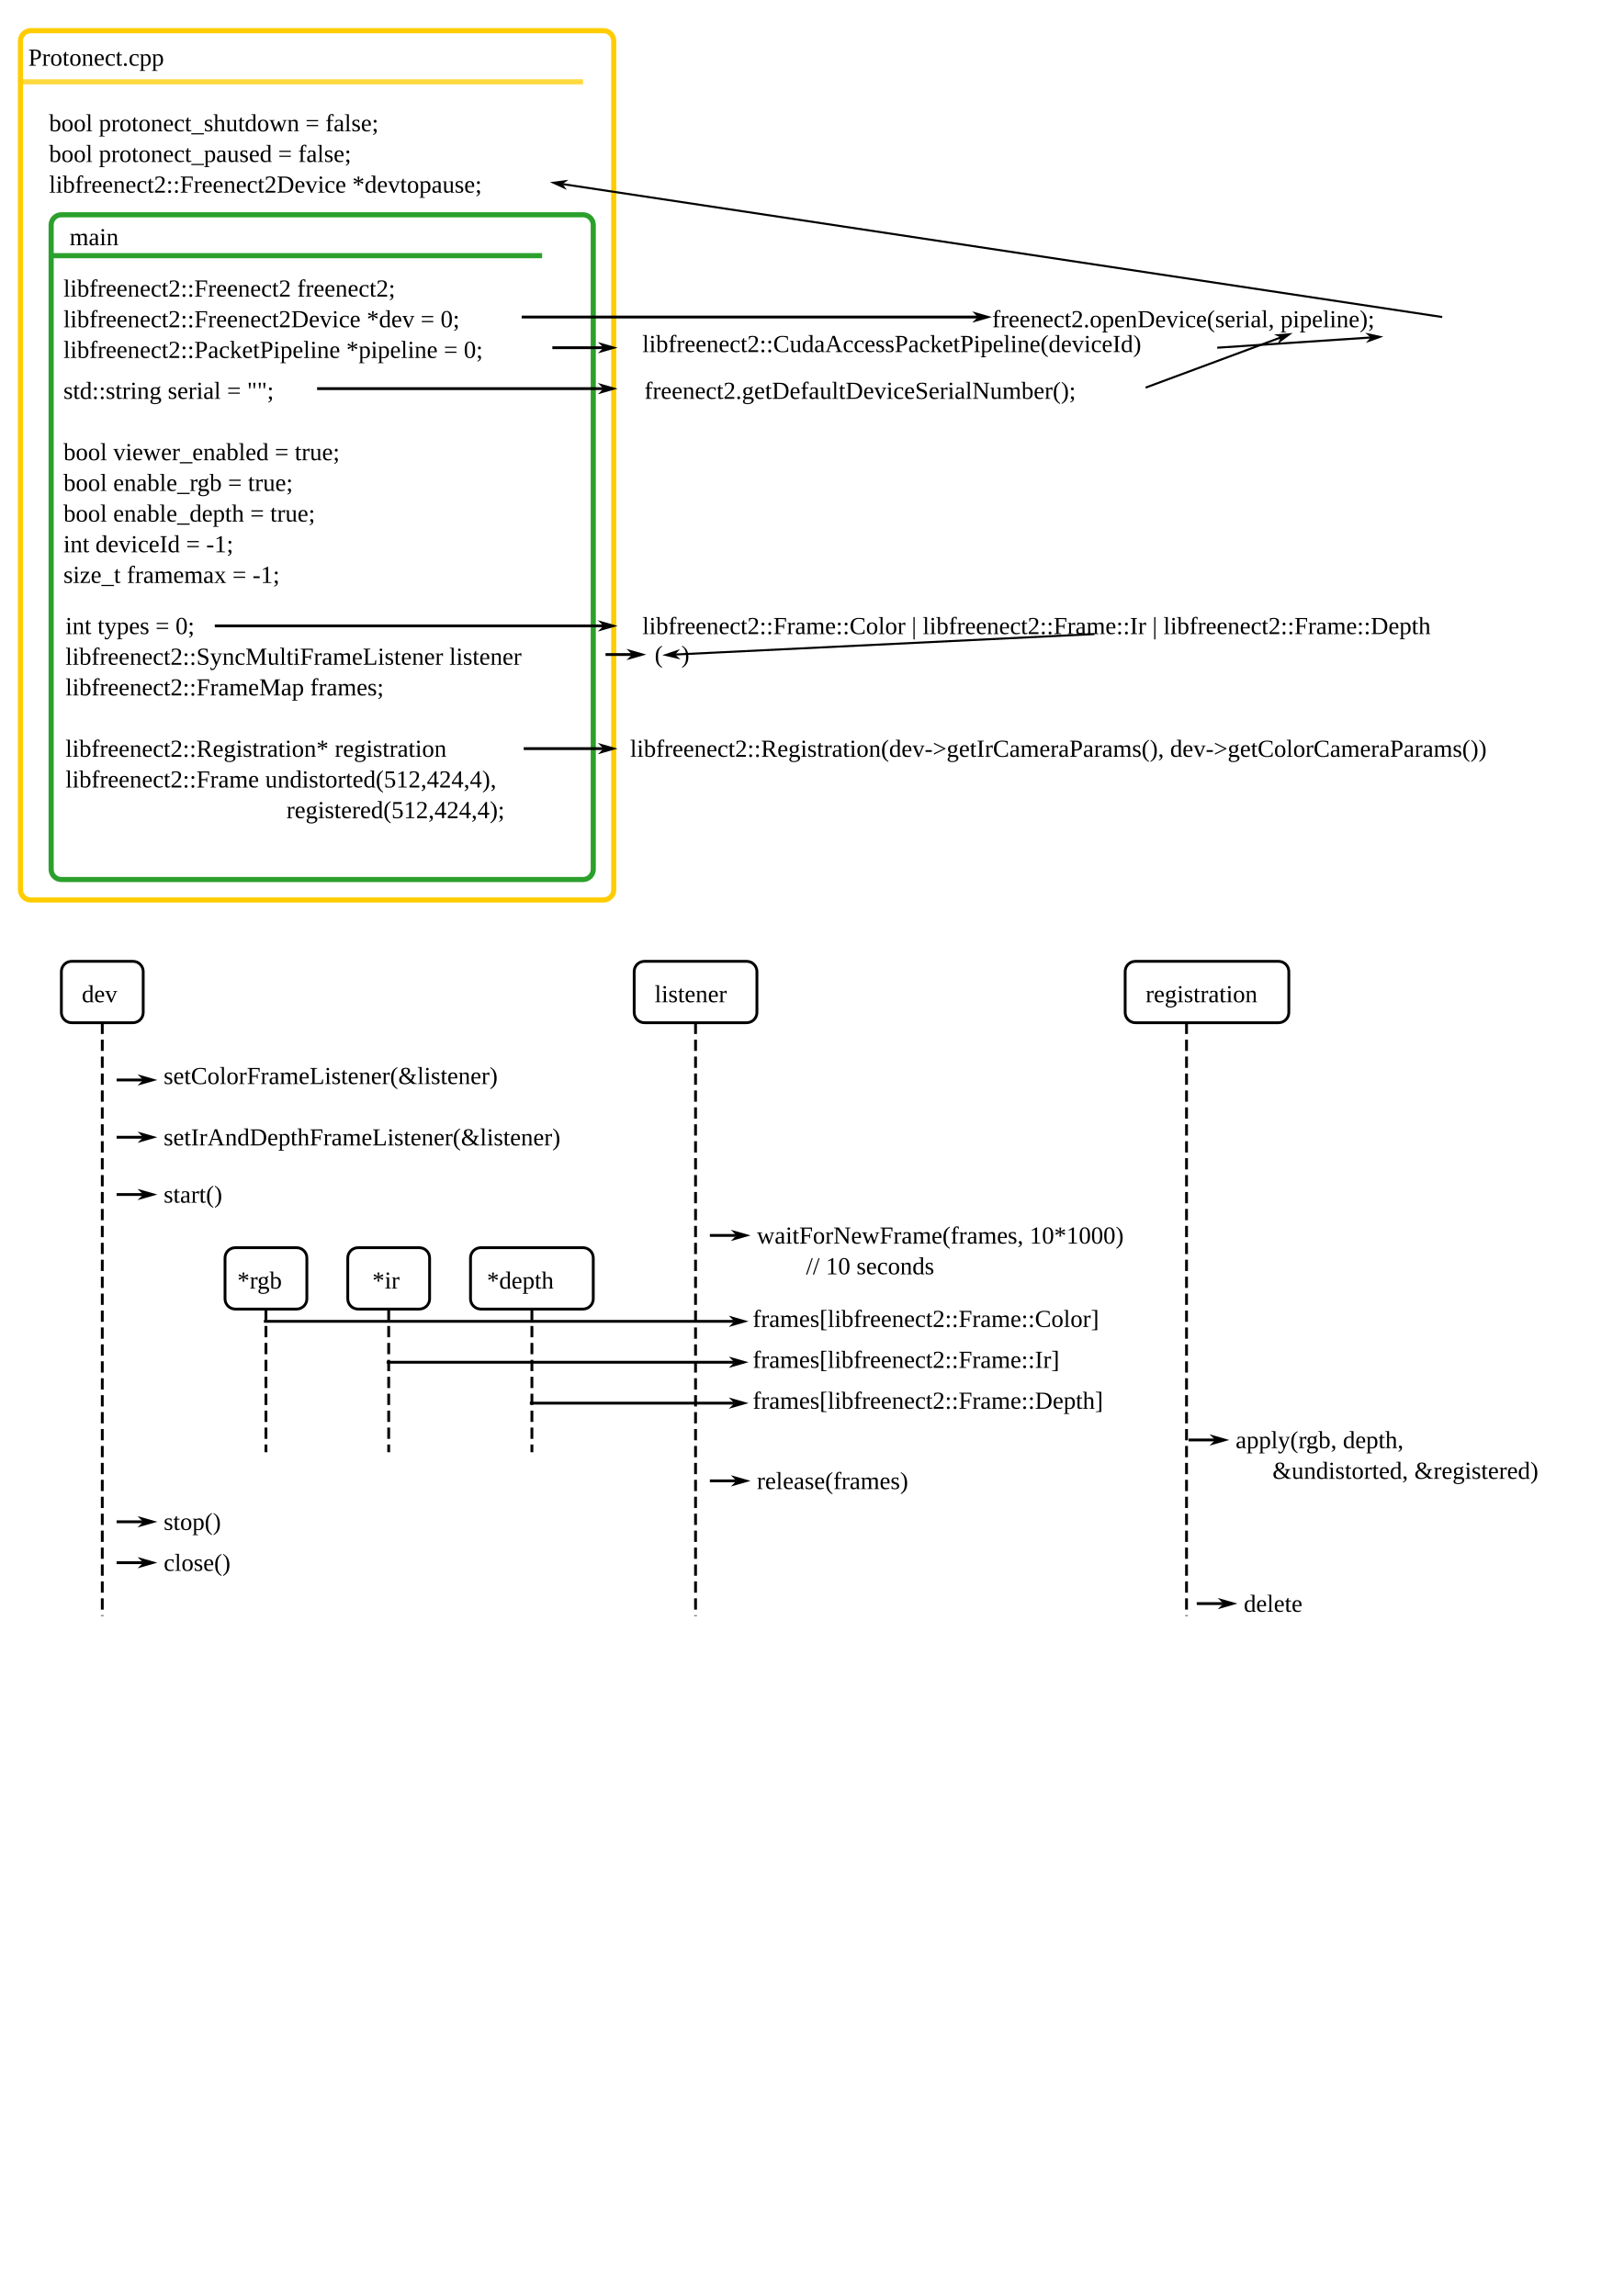
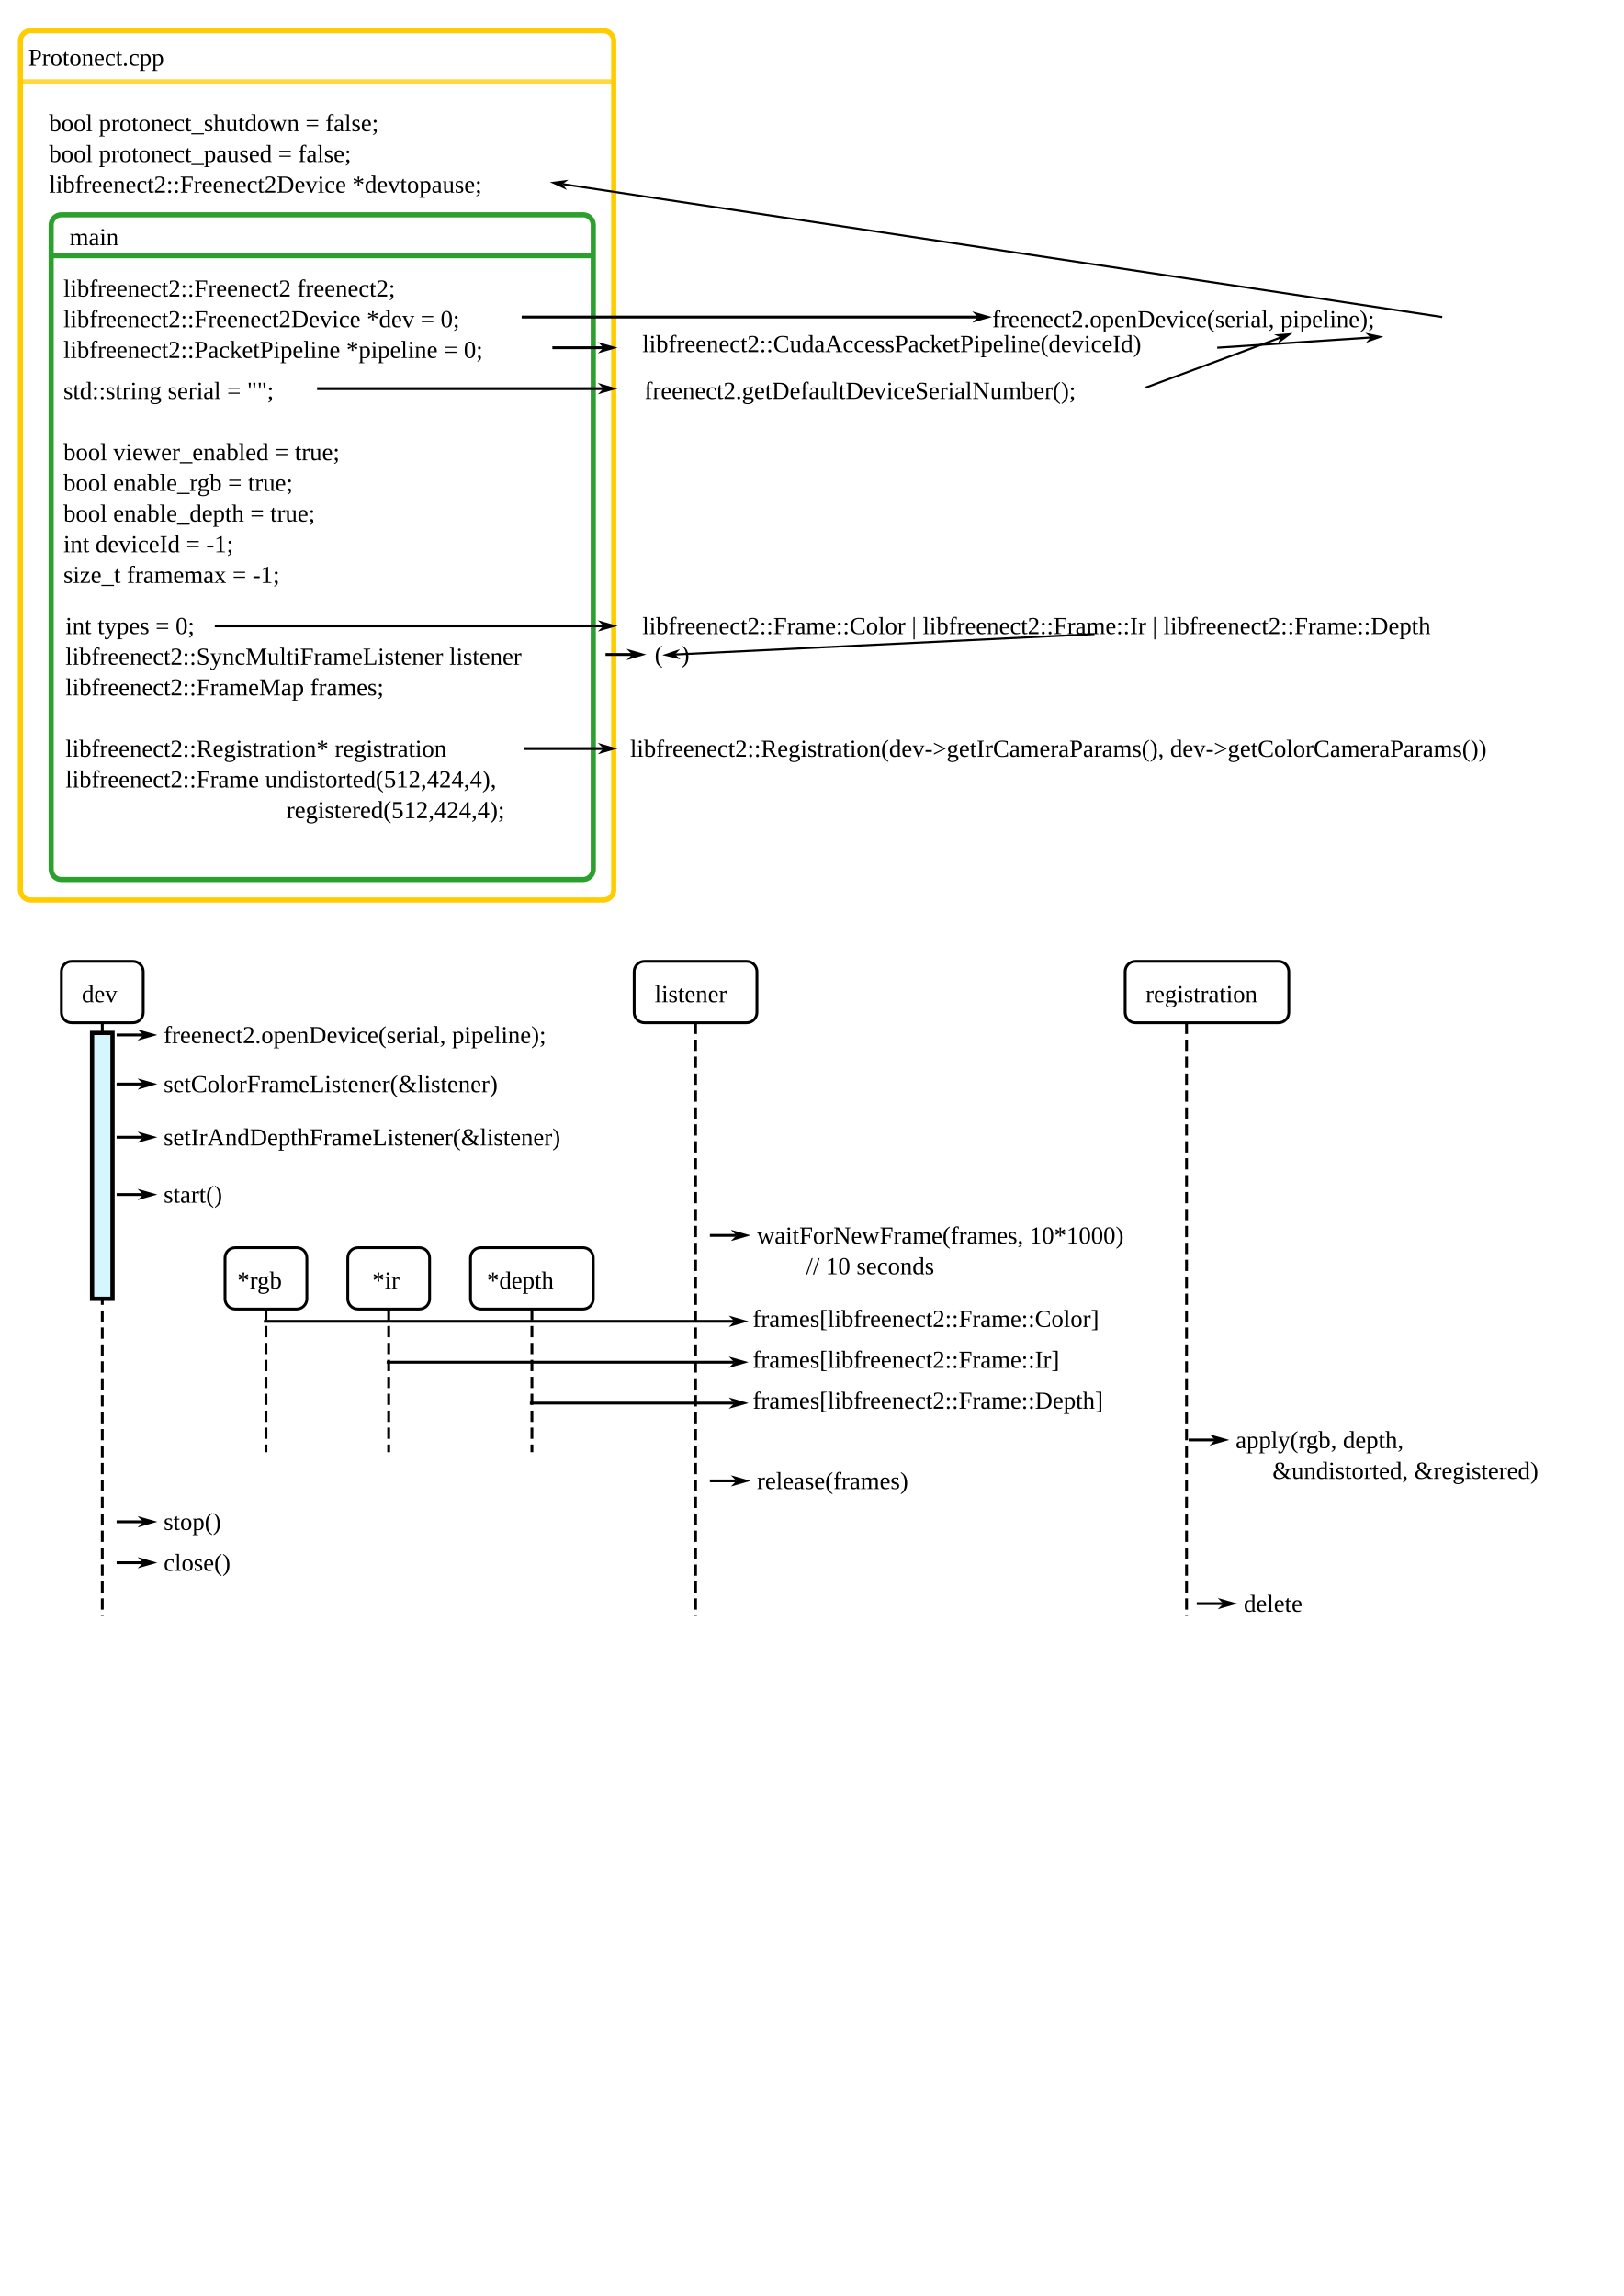
<svg xmlns="http://www.w3.org/2000/svg" width="210mm" height="297mm" viewBox="0 0 210 297" version="1.1" id="svg5">
  <defs id="defs2">
    <marker style="overflow:visible" id="marker22339" refX="0" refY="0" orient="auto-start-reverse" markerWidth="8.75" markerHeight="5" viewBox="0 0 8.75 5" preserveAspectRatio="xMidYMid">
      <path style="fill:context-stroke;fill-rule:evenodd;stroke:none" d="M 0,0 5,-5 -12.5,0 5,5 Z" id="path22337" transform="scale(-0.5)" />
    </marker>
    <marker style="overflow:visible" id="Arrow1L" refX="0" refY="0" orient="auto-start-reverse" markerWidth="7" markerHeight="4" viewBox="0 0 8.75 5" preserveAspectRatio="xMidYMid">
      <path style="fill:context-stroke;fill-rule:evenodd;stroke:none" d="M 0,0 5,-5 -12.5,0 5,5 Z" id="arrow1L" transform="scale(-0.5)" />
    </marker>
    <rect x="25" y="105" width="190" height="120" id="rect6525" />
  </defs>
  <g id="layer1">
    <text xml:space="preserve" style="font-size:3.175px;fill:#000000;stroke-width:0.365;stroke-opacity:0.929" x="8.467" y="82.021" id="text4956">
      <tspan id="tspan4954" style="stroke-width:0.365" x="8.467" y="82.021">int types = 0;</tspan>
      <tspan style="stroke-width:0.365" x="8.467" y="85.99" id="tspan8818">libfreenect2::SyncMultiFrameListener listener</tspan>
      <tspan style="stroke-width:0.365" x="8.467" y="89.958" id="tspan8820">libfreenect2::FrameMap frames;</tspan>
    </text>
    <text xml:space="preserve" style="font-size:3.175px;fill:#000000;fill-opacity:1;stroke:none;stroke-width:0.665;stroke-opacity:0.929" x="6.615" y="38.365" id="text9694">
      <tspan id="tspan9692" style="fill:#000000;fill-opacity:1;stroke:none;stroke-width:0.665;stroke-opacity:0.929" x="6.615" y="38.365">  libfreenect2::Freenect2 freenect2;</tspan>
      <tspan style="fill:#000000;fill-opacity:1;stroke:none;stroke-width:0.665;stroke-opacity:0.929" x="6.615" y="42.333" id="tspan9696">  libfreenect2::Freenect2Device *dev = 0;</tspan>
      <tspan style="fill:#000000;fill-opacity:1;stroke:none;stroke-width:0.665;stroke-opacity:0.929" x="6.615" y="46.302" id="tspan9698">  libfreenect2::PacketPipeline *pipeline = 0;</tspan>
    </text>
    <rect style="fill:none;stroke:#ffcc00;stroke-width:0.665" id="rect865" width="76.729" height="112.448" x="2.646" y="3.969" ry="1.323" />
    <rect style="fill:none;stroke:#2ca02c;stroke-width:0.665" id="rect6587" width="70.115" height="85.99" x="6.615" y="27.781" ry="1.323" />
    <text xml:space="preserve" style="font-size:3.175px;fill:#000000;stroke-width:0.265" x="3.661" y="8.498" id="text113">
      <tspan id="tspan111" style="stroke-width:0.265" x="3.661" y="8.498">Protonect.cpp</tspan>
    </text>
    <text xml:space="preserve" style="font-size:3.175px;fill:#000000;stroke-width:0.265" x="8.991" y="31.718" id="text117">
      <tspan id="tspan115" style="stroke-width:0.265" x="8.991" y="31.718">main</tspan>
    </text>
    <text xml:space="preserve" style="font-size:3.175px;fill:#000000;stroke-width:0.265" x="83.074" y="45.54" id="text264">
      <tspan id="tspan262" style="stroke-width:0.265" x="83.074" y="45.54">libfreenect2::CudaAccessPacketPipeline(deviceId)</tspan>
    </text>
    <path style="fill:#000000;stroke:#000000;stroke-width:0.365;stroke-dasharray:none;stroke-opacity:1;marker-end:url(#Arrow1L)" d="m 71.438,44.979 6.615,0" id="path320" />
    <text xml:space="preserve" style="font-size:3.175px;fill:#000000;stroke:none;stroke-width:0.665" x="6.345" y="16.981" id="text4045">
      <tspan id="tspan4043" style="fill:#000000;stroke:none;stroke-width:0.665" x="6.345" y="16.981">bool protonect_shutdown = false;</tspan>
      <tspan style="fill:#000000;stroke:none;stroke-width:0.665" x="6.345" y="20.95" id="tspan4887">bool protonect_paused = false;</tspan>
      <tspan style="fill:#000000;stroke:none;stroke-width:0.665" x="6.345" y="24.918" id="tspan5629">libfreenect2::Freenect2Device *devtopause;</tspan>
      <tspan style="fill:#000000;stroke:none;stroke-width:0.665" x="6.345" y="28.887" id="tspan4889" />
    </text>
    <text xml:space="preserve" transform="scale(0.2645833)" id="text6523" style="white-space:pre;shape-inside:url(#rect6525);display:inline;fill:#2ca02c;stroke:#2ca02c;stroke-width:2.513" />
-     <path style="fill:none;stroke:#ffcc00;stroke-width:0.665;stroke-opacity:0.753" d="m 2.646,10.583 72.76,0" id="path6786" />
-     <path style="fill:none;stroke:#2ca02c;stroke-width:0.665;stroke-opacity:1" d="m 6.615,33.073 63.5,10e-7" id="path7256" />
+     <path style="fill:none;stroke:#ffcc00;stroke-width:0.665;stroke-opacity:0.753" d="m 2.646,10.583 76.729,0" id="path6786" />
+     <path style="fill:none;stroke:#2ca02c;stroke-width:0.665;stroke-opacity:1" d="m 6.615,33.073 70.115,10e-7" id="path7256" />
    <text xml:space="preserve" style="font-size:3.175px;fill:#000000;fill-opacity:1;stroke:none;stroke-width:0.365;stroke-dasharray:none;stroke-opacity:0.929" x="6.615" y="51.594" id="text13099">
      <tspan id="tspan13097" style="stroke-width:0.365" x="6.615" y="51.594">  std::string serial = "";</tspan>
      <tspan style="stroke-width:0.365" x="6.615" y="55.562" id="tspan13101" />
      <tspan style="stroke-width:0.365" x="6.615" y="59.531" id="tspan13103">  bool viewer_enabled = true;</tspan>
      <tspan style="stroke-width:0.365" x="6.615" y="63.5" id="tspan13105">  bool enable_rgb = true;</tspan>
      <tspan style="stroke-width:0.365" x="6.615" y="67.469" id="tspan13107">  bool enable_depth = true;</tspan>
      <tspan style="stroke-width:0.365" x="6.615" y="71.438" id="tspan13109">  int deviceId = -1;</tspan>
      <tspan style="stroke-width:0.365" x="6.615" y="75.406" id="tspan13111">  size_t framemax = -1;</tspan>
    </text>
    <path style="fill:#000000;stroke:#000000;stroke-width:0.365;stroke-dasharray:none;stroke-opacity:1;marker-end:url(#Arrow1L)" d="M 41.01,50.271 H 78.052" id="path16211" />
    <text xml:space="preserve" style="font-size:3.175px;fill:#000000;fill-opacity:1;stroke:none;stroke-width:0.365;stroke-dasharray:none;stroke-opacity:0.929" x="83.344" y="51.594" id="text16959">
      <tspan id="tspan16957" style="stroke-width:0.365" x="83.344" y="51.594">freenect2.getDefaultDeviceSerialNumber();</tspan>
    </text>
    <path style="fill:#000000;stroke:#000000;stroke-width:0.365;stroke-dasharray:none;stroke-opacity:1;marker-end:url(#Arrow1L)" d="m 67.469,41.01 h 59.002" id="path21434" />
    <text xml:space="preserve" style="font-size:3.175px;fill:#000000;fill-opacity:1;stroke:none;stroke-width:0.365;stroke-dasharray:none;stroke-opacity:0.929" x="128.323" y="42.333" id="text22182">
      <tspan id="tspan22180" style="stroke-width:0.365" x="128.323" y="42.333">freenect2.openDevice(serial, pipeline);</tspan>
    </text>
    <path style="fill:#000000;stroke:#000000;stroke-width:0.365;stroke-dasharray:none;stroke-opacity:1;marker-end:url(#Arrow1L)" d="m 78.317,84.667 h 3.44" id="path22230" />
    <path style="fill:none;fill-rule:evenodd;stroke:#000000;stroke-width:0.265px;stroke-linecap:butt;stroke-linejoin:miter;stroke-opacity:1;marker-end:url(#marker22339)" d="M 157.427,44.979 177.271,43.656" id="path22335" />
    <path style="fill:none;fill-rule:evenodd;stroke:#000000;stroke-width:0.265px;stroke-linecap:butt;stroke-linejoin:miter;stroke-opacity:1;marker-end:url(#marker22339)" d="M 148.17,50.139 165.629,43.656" id="path22419" />
    <path style="fill:none;fill-rule:evenodd;stroke:#000000;stroke-width:0.265px;stroke-linecap:butt;stroke-linejoin:miter;stroke-opacity:1;marker-end:url(#marker22339)" d="M 186.531,41.01 72.76,23.812" id="path3351" />
    <text xml:space="preserve" style="font-size:3.175px;fill:#000000;stroke-width:0.365;stroke-opacity:0.929" x="83.079" y="82.021" id="text6510">
      <tspan id="tspan6508" style="stroke-width:0.365" x="83.079" y="82.021">libfreenect2::Frame::Color | libfreenect2::Frame::Ir | libfreenect2::Frame::Depth </tspan>
    </text>
    <path style="fill:#000000;stroke:#000000;stroke-width:0.365;stroke-dasharray:none;stroke-opacity:1;marker-end:url(#Arrow1L)" d="M 27.781,80.963 H 78.052" id="path8012" />
    <text xml:space="preserve" style="font-size:3.175px;fill:#000000;stroke-width:0.365;stroke-opacity:0.929" x="84.667" y="85.725" id="text9630">
      <tspan id="tspan9628" style="stroke-width:0.365" x="84.667" y="85.725">(   )</tspan>
    </text>
    <path style="fill:none;fill-rule:evenodd;stroke:#000000;stroke-width:0.265px;stroke-linecap:butt;stroke-linejoin:miter;stroke-opacity:1;marker-end:url(#marker22339)" d="M 141.552,82.021 87.312,84.667" id="path9632" />
    <text xml:space="preserve" style="font-size:3.175px;fill:#000000;stroke-width:0.365;stroke-opacity:0.929" x="10.583" y="129.646" id="text10445">
      <tspan id="tspan10443" style="stroke-width:0.365" x="10.583" y="129.646">dev</tspan>
    </text>
-     <text xml:space="preserve" style="font-size:3.175px;fill:#000000;stroke-width:0.365;stroke-opacity:0.929" x="21.167" y="140.229" id="text11199">
-       <tspan id="tspan11197" style="stroke-width:0.365" x="21.167" y="140.229">setColorFrameListener(&amp;listener)</tspan>
+     <text xml:space="preserve" style="font-size:3.175px;fill:#000000;stroke-width:0.365;stroke-opacity:0.929" x="21.167" y="141.287" id="text11199">
+       <tspan id="tspan11197" style="stroke-width:0.365" x="21.167" y="141.287">setColorFrameListener(&amp;listener)</tspan>
    </text>
    <text xml:space="preserve" style="font-size:3.175px;fill:#000000;stroke-width:0.365;stroke-opacity:0.929" x="21.167" y="148.167" id="text11953">
      <tspan id="tspan11951" style="stroke-width:0.365" x="21.167" y="148.167">setIrAndDepthFrameListener(&amp;listener)</tspan>
    </text>
    <path style="fill:#000000;stroke-width:0.365;stroke-opacity:1;stroke:#000000;stroke-dasharray:1.46,0.73;stroke-dashoffset:0" d="m 13.229,132.292 v 76.729" id="path13574" />
    <rect style="fill:none;stroke:#000000;stroke-width:0.365;stroke-dasharray:none;stroke-dashoffset:0;stroke-opacity:1" id="rect13748" width="10.583" height="7.938" x="7.938" y="124.354" ry="1.323" />
-     <path style="fill:#000000;stroke:#000000;stroke-width:0.365;stroke-dasharray:none;stroke-opacity:1;marker-end:url(#Arrow1L)" d="m 15.081,139.7 h 3.44" id="path13817" />
+     <path style="fill:#000000;stroke:#000000;stroke-width:0.365;stroke-dasharray:none;stroke-opacity:1;marker-end:url(#Arrow1L)" d="m 15.081,140.229 h 3.44" id="path13817" />
    <path style="fill:#000000;stroke:#000000;stroke-width:0.365;stroke-dasharray:none;stroke-opacity:1;marker-end:url(#Arrow1L)" d="m 15.081,147.108 h 3.44" id="path13819" />
    <text xml:space="preserve" style="font-size:3.175px;fill:#000000;fill-opacity:1;stroke:none;stroke-width:0.365;stroke-dasharray:none;stroke-dashoffset:0;stroke-opacity:1" x="21.167" y="155.575" id="text14694">
      <tspan id="tspan14692" style="fill:#000000;fill-opacity:1;stroke:none;stroke-width:0.365" x="21.167" y="155.575">start()</tspan>
    </text>
    <path style="fill:#000000;stroke:#000000;stroke-width:0.365;stroke-dasharray:none;stroke-opacity:1;marker-end:url(#Arrow1L)" d="m 15.081,154.517 h 3.44" id="path14746" />
    <text xml:space="preserve" style="font-size:3.175px;fill:#000000;stroke-width:0.365;stroke-opacity:0.929" x="8.467" y="97.896" id="text373">
      <tspan style="stroke-width:0.365" x="8.467" y="97.896" id="tspan369">libfreenect2::Registration* registration</tspan>
      <tspan style="stroke-width:0.365" x="8.467" y="101.865" id="tspan371">libfreenect2::Frame undistorted(512,424,4),</tspan>
      <tspan style="stroke-width:0.365" x="8.467" y="105.833" id="tspan429">                                    registered(512,424,4);</tspan>
    </text>
    <text xml:space="preserve" style="font-size:3.175px;fill:#000000;stroke-width:0.365;stroke-opacity:0.929" x="81.492" y="97.896" id="text483">
      <tspan id="tspan481" style="stroke-width:0.365" x="81.492" y="97.896">libfreenect2::Registration(dev-&gt;getIrCameraParams(), dev-&gt;getColorCameraParams())</tspan>
    </text>
    <path style="fill:#000000;stroke:#000000;stroke-width:0.365;stroke-dasharray:none;stroke-opacity:1;marker-end:url(#Arrow1L)" d="m 67.733,96.838 h 10.319" id="path485" />
    <text xml:space="preserve" style="font-size:3.175px;fill:#000000;stroke-width:0.365;stroke-opacity:0.929" x="84.667" y="129.646" id="text664">
      <tspan id="tspan662" style="stroke-width:0.365" x="84.667" y="129.646">listener</tspan>
    </text>
    <rect style="fill:none;stroke:#000000;stroke-width:0.365;stroke-dasharray:none;stroke-dashoffset:0;stroke-opacity:1" id="rect666" width="15.875" height="7.938" x="82.021" y="124.354" ry="1.323" />
    <path style="fill:#000000;stroke:#000000;stroke-width:0.365;stroke-dasharray:1.46, 0.73;stroke-dashoffset:0;stroke-opacity:1" d="m 89.958,132.292 v 76.729" id="path668" />
    <text xml:space="preserve" style="font-size:3.175px;fill:#000000;fill-opacity:1;stroke:none;stroke-width:0.365;stroke-dasharray:none;stroke-dashoffset:0;stroke-opacity:1" x="97.896" y="160.867" id="text672">
      <tspan id="tspan670" style="fill:#000000;fill-opacity:1;stroke:none;stroke-width:0.365" x="97.896" y="160.867">waitForNewFrame(frames, 10*1000)</tspan>
      <tspan style="fill:#000000;fill-opacity:1;stroke:none;stroke-width:0.365" x="97.896" y="164.835" id="tspan1064">        // 10 seconds</tspan>
    </text>
    <path style="fill:#000000;stroke:#000000;stroke-width:0.365;stroke-dasharray:none;stroke-opacity:1;marker-end:url(#Arrow1L)" d="m 91.81,159.808 h 3.44" id="path674" />
    <text xml:space="preserve" style="font-size:3.175px;fill:#000000;fill-opacity:1;stroke:none;stroke-width:0.365;stroke-dasharray:none;stroke-dashoffset:0;stroke-opacity:1" x="97.896" y="192.617" id="text850">
      <tspan id="tspan848" style="fill:#000000;fill-opacity:1;stroke:none;stroke-width:0.365" x="97.896" y="192.617">release(frames)</tspan>
    </text>
    <path style="fill:#000000;stroke:#000000;stroke-width:0.365;stroke-dasharray:none;stroke-opacity:1;marker-end:url(#Arrow1L)" d="m 91.81,191.558 h 3.44" id="path852" />
    <text xml:space="preserve" style="font-size:3.175px;fill:#000000;fill-opacity:1;stroke:none;stroke-width:0.365;stroke-dasharray:none;stroke-dashoffset:0;stroke-opacity:1" x="21.167" y="197.908" id="text945">
      <tspan id="tspan943" style="fill:#000000;fill-opacity:1;stroke:none;stroke-width:0.365" x="21.167" y="197.908">stop()</tspan>
    </text>
    <path style="fill:#000000;stroke:#000000;stroke-width:0.365;stroke-dasharray:none;stroke-opacity:1;marker-end:url(#Arrow1L)" d="m 15.081,196.85 h 3.44" id="path947" />
    <text xml:space="preserve" style="font-size:3.175px;fill:#000000;fill-opacity:1;stroke:none;stroke-width:0.365;stroke-dasharray:none;stroke-dashoffset:0;stroke-opacity:1" x="21.167" y="203.2" id="text951">
      <tspan id="tspan949" style="fill:#000000;fill-opacity:1;stroke:none;stroke-width:0.365" x="21.167" y="203.2">close()</tspan>
    </text>
    <path style="fill:#000000;stroke:#000000;stroke-width:0.365;stroke-dasharray:none;stroke-opacity:1;marker-end:url(#Arrow1L)" d="m 15.081,202.142 h 3.44" id="path953" />
    <text xml:space="preserve" style="font-size:3.175px;fill:#000000;stroke-width:0.365;stroke-opacity:0.929" x="148.167" y="129.646" id="text1052">
      <tspan id="tspan1050" style="stroke-width:0.365" x="148.167" y="129.646">registration</tspan>
    </text>
    <rect style="fill:none;stroke:#000000;stroke-width:0.365;stroke-dasharray:none;stroke-dashoffset:0;stroke-opacity:1" id="rect1054" width="21.167" height="7.938" x="145.521" y="124.354" ry="1.323" />
    <path style="fill:#000000;stroke:#000000;stroke-width:0.365;stroke-dasharray:1.46, 0.73;stroke-dashoffset:0;stroke-opacity:1" d="m 153.458,132.292 v 76.729" id="path1056" />
    <text xml:space="preserve" style="font-size:3.175px;fill:#000000;fill-opacity:1;stroke:none;stroke-width:0.365;stroke-dasharray:none;stroke-dashoffset:0;stroke-opacity:1" x="160.867" y="208.492" id="text1060">
      <tspan id="tspan1058" style="fill:#000000;fill-opacity:1;stroke:none;stroke-width:0.365" x="160.867" y="208.492">delete</tspan>
    </text>
    <path style="fill:#000000;stroke:#000000;stroke-width:0.365;stroke-dasharray:none;stroke-opacity:1;marker-end:url(#Arrow1L)" d="m 154.781,207.433 h 3.44" id="path1062" />
    <text xml:space="preserve" style="font-size:3.175px;fill:#000000;stroke-width:0.365;stroke-opacity:0.929" x="30.692" y="166.688" id="text1068">
      <tspan id="tspan1066" style="stroke-width:0.365" x="30.692" y="166.688">*rgb</tspan>
    </text>
    <rect style="fill:none;stroke:#000000;stroke-width:0.365;stroke-dasharray:none;stroke-dashoffset:0;stroke-opacity:1" id="rect1070" width="10.583" height="7.938" x="29.104" y="161.396" ry="1.323" />
    <text xml:space="preserve" style="font-size:3.175px;fill:#000000;stroke-width:0.365;stroke-opacity:0.929" x="48.154" y="166.688" id="text1074">
      <tspan id="tspan1072" style="stroke-width:0.365" x="48.154" y="166.688">*ir</tspan>
    </text>
    <rect style="fill:none;stroke:#000000;stroke-width:0.365;stroke-dasharray:none;stroke-dashoffset:0;stroke-opacity:1" id="rect1076" width="10.583" height="7.938" x="44.979" y="161.396" ry="1.323" />
    <text xml:space="preserve" style="font-size:3.175px;fill:#000000;stroke-width:0.365;stroke-opacity:0.929" x="62.971" y="166.688" id="text1080">
      <tspan id="tspan1078" style="stroke-width:0.365" x="62.971" y="166.688">*depth</tspan>
    </text>
    <rect style="fill:none;stroke:#000000;stroke-width:0.365;stroke-dasharray:none;stroke-dashoffset:0;stroke-opacity:1" id="rect1082" width="15.875" height="7.938" x="60.854" y="161.396" ry="1.323" />
    <path style="fill:#000000;stroke:#000000;stroke-width:0.365;stroke-dasharray:1.46, 0.73;stroke-dashoffset:0;stroke-opacity:1" d="m 34.396,169.333 v 18.521" id="path1196" />
    <path style="fill:#000000;stroke:#000000;stroke-width:0.365;stroke-dasharray:1.46, 0.73;stroke-dashoffset:0;stroke-opacity:1" d="m 50.271,169.333 v 18.521" id="path1198" />
    <path style="fill:#000000;stroke:#000000;stroke-width:0.365;stroke-dasharray:1.46, 0.73;stroke-dashoffset:0;stroke-opacity:1" d="m 68.792,169.333 v 18.521" id="path1200" />
    <text xml:space="preserve" style="font-size:3.175px;fill:#000000;fill-opacity:1;stroke:none;stroke-width:0.365;stroke-dasharray:none;stroke-dashoffset:0;stroke-opacity:1" x="97.353" y="171.649" id="text1319">
      <tspan id="tspan1317" style="fill:#000000;fill-opacity:1;stroke:none;stroke-width:0.365" x="97.353" y="171.649">frames[libfreenect2::Frame::Color]</tspan>
    </text>
    <text xml:space="preserve" style="font-size:3.175px;fill:#000000;fill-opacity:1;stroke:none;stroke-width:0.365;stroke-dasharray:none;stroke-dashoffset:0;stroke-opacity:1" x="97.353" y="176.94" id="text1323">
      <tspan id="tspan1321" style="fill:#000000;fill-opacity:1;stroke:none;stroke-width:0.365" x="97.353" y="176.94">frames[libfreenect2::Frame::Ir]</tspan>
    </text>
    <text xml:space="preserve" style="font-size:3.175px;fill:#000000;fill-opacity:1;stroke:none;stroke-width:0.365;stroke-dasharray:none;stroke-dashoffset:0;stroke-opacity:1" x="97.353" y="182.232" id="text1327">
      <tspan id="tspan1325" style="fill:#000000;fill-opacity:1;stroke:none;stroke-width:0.365" x="97.353" y="182.232">frames[libfreenect2::Frame::Depth]</tspan>
    </text>
    <text xml:space="preserve" style="font-size:3.175px;fill:#000000;fill-opacity:1;stroke:none;stroke-width:0.365;stroke-dasharray:none;stroke-dashoffset:0;stroke-opacity:1" x="159.808" y="187.325" id="text1452">
      <tspan id="tspan1450" style="fill:#000000;fill-opacity:1;stroke:none;stroke-width:0.365" x="159.808" y="187.325">apply(rgb, depth,</tspan>
      <tspan style="fill:#000000;fill-opacity:1;stroke:none;stroke-width:0.365" x="159.808" y="191.294" id="tspan1460">      &amp;undistorted, &amp;registered)</tspan>
    </text>
    <path style="fill:#000000;stroke:#000000;stroke-width:0.365;stroke-dasharray:none;stroke-opacity:1;marker-end:url(#Arrow1L)" d="M 34.131,170.921 H 94.985" id="path1454" />
    <path style="fill:#000000;stroke:#000000;stroke-width:0.365;stroke-dasharray:none;stroke-opacity:1;marker-end:url(#Arrow1L)" d="M 50.006,176.213 H 94.985" id="path1456" />
    <path style="fill:#000000;stroke:#000000;stroke-width:0.365;stroke-dasharray:none;stroke-opacity:1;marker-end:url(#Arrow1L)" d="M 68.527,181.504 H 94.985" id="path1458" />
    <path style="fill:#000000;stroke:#000000;stroke-width:0.365;stroke-dasharray:none;stroke-opacity:1;marker-end:url(#Arrow1L)" d="m 153.723,186.267 h 3.44" id="path1462" />
+     <text xml:space="preserve" style="font-size:3.175px;fill:#000000;stroke-width:0.365;stroke-opacity:0.929" x="21.167" y="134.938" id="text425">
+       <tspan id="tspan423" style="stroke-width:0.365" x="21.167" y="134.938">freenect2.openDevice(serial, pipeline);</tspan>
+     </text>
+     <path style="fill:#000000;stroke:#000000;stroke-width:0.365;stroke-dasharray:none;stroke-opacity:1;marker-end:url(#Arrow1L)" d="m 15.081,133.879 h 3.44" id="path427" />
+     <rect style="fill:#d5f6ff;fill-opacity:1;stroke:#000000;stroke-width:0.55;stroke-opacity:1;paint-order:markers fill stroke" id="rect7553" width="2.646" height="34.396" x="11.906" y="133.615" />
  </g>
</svg>
